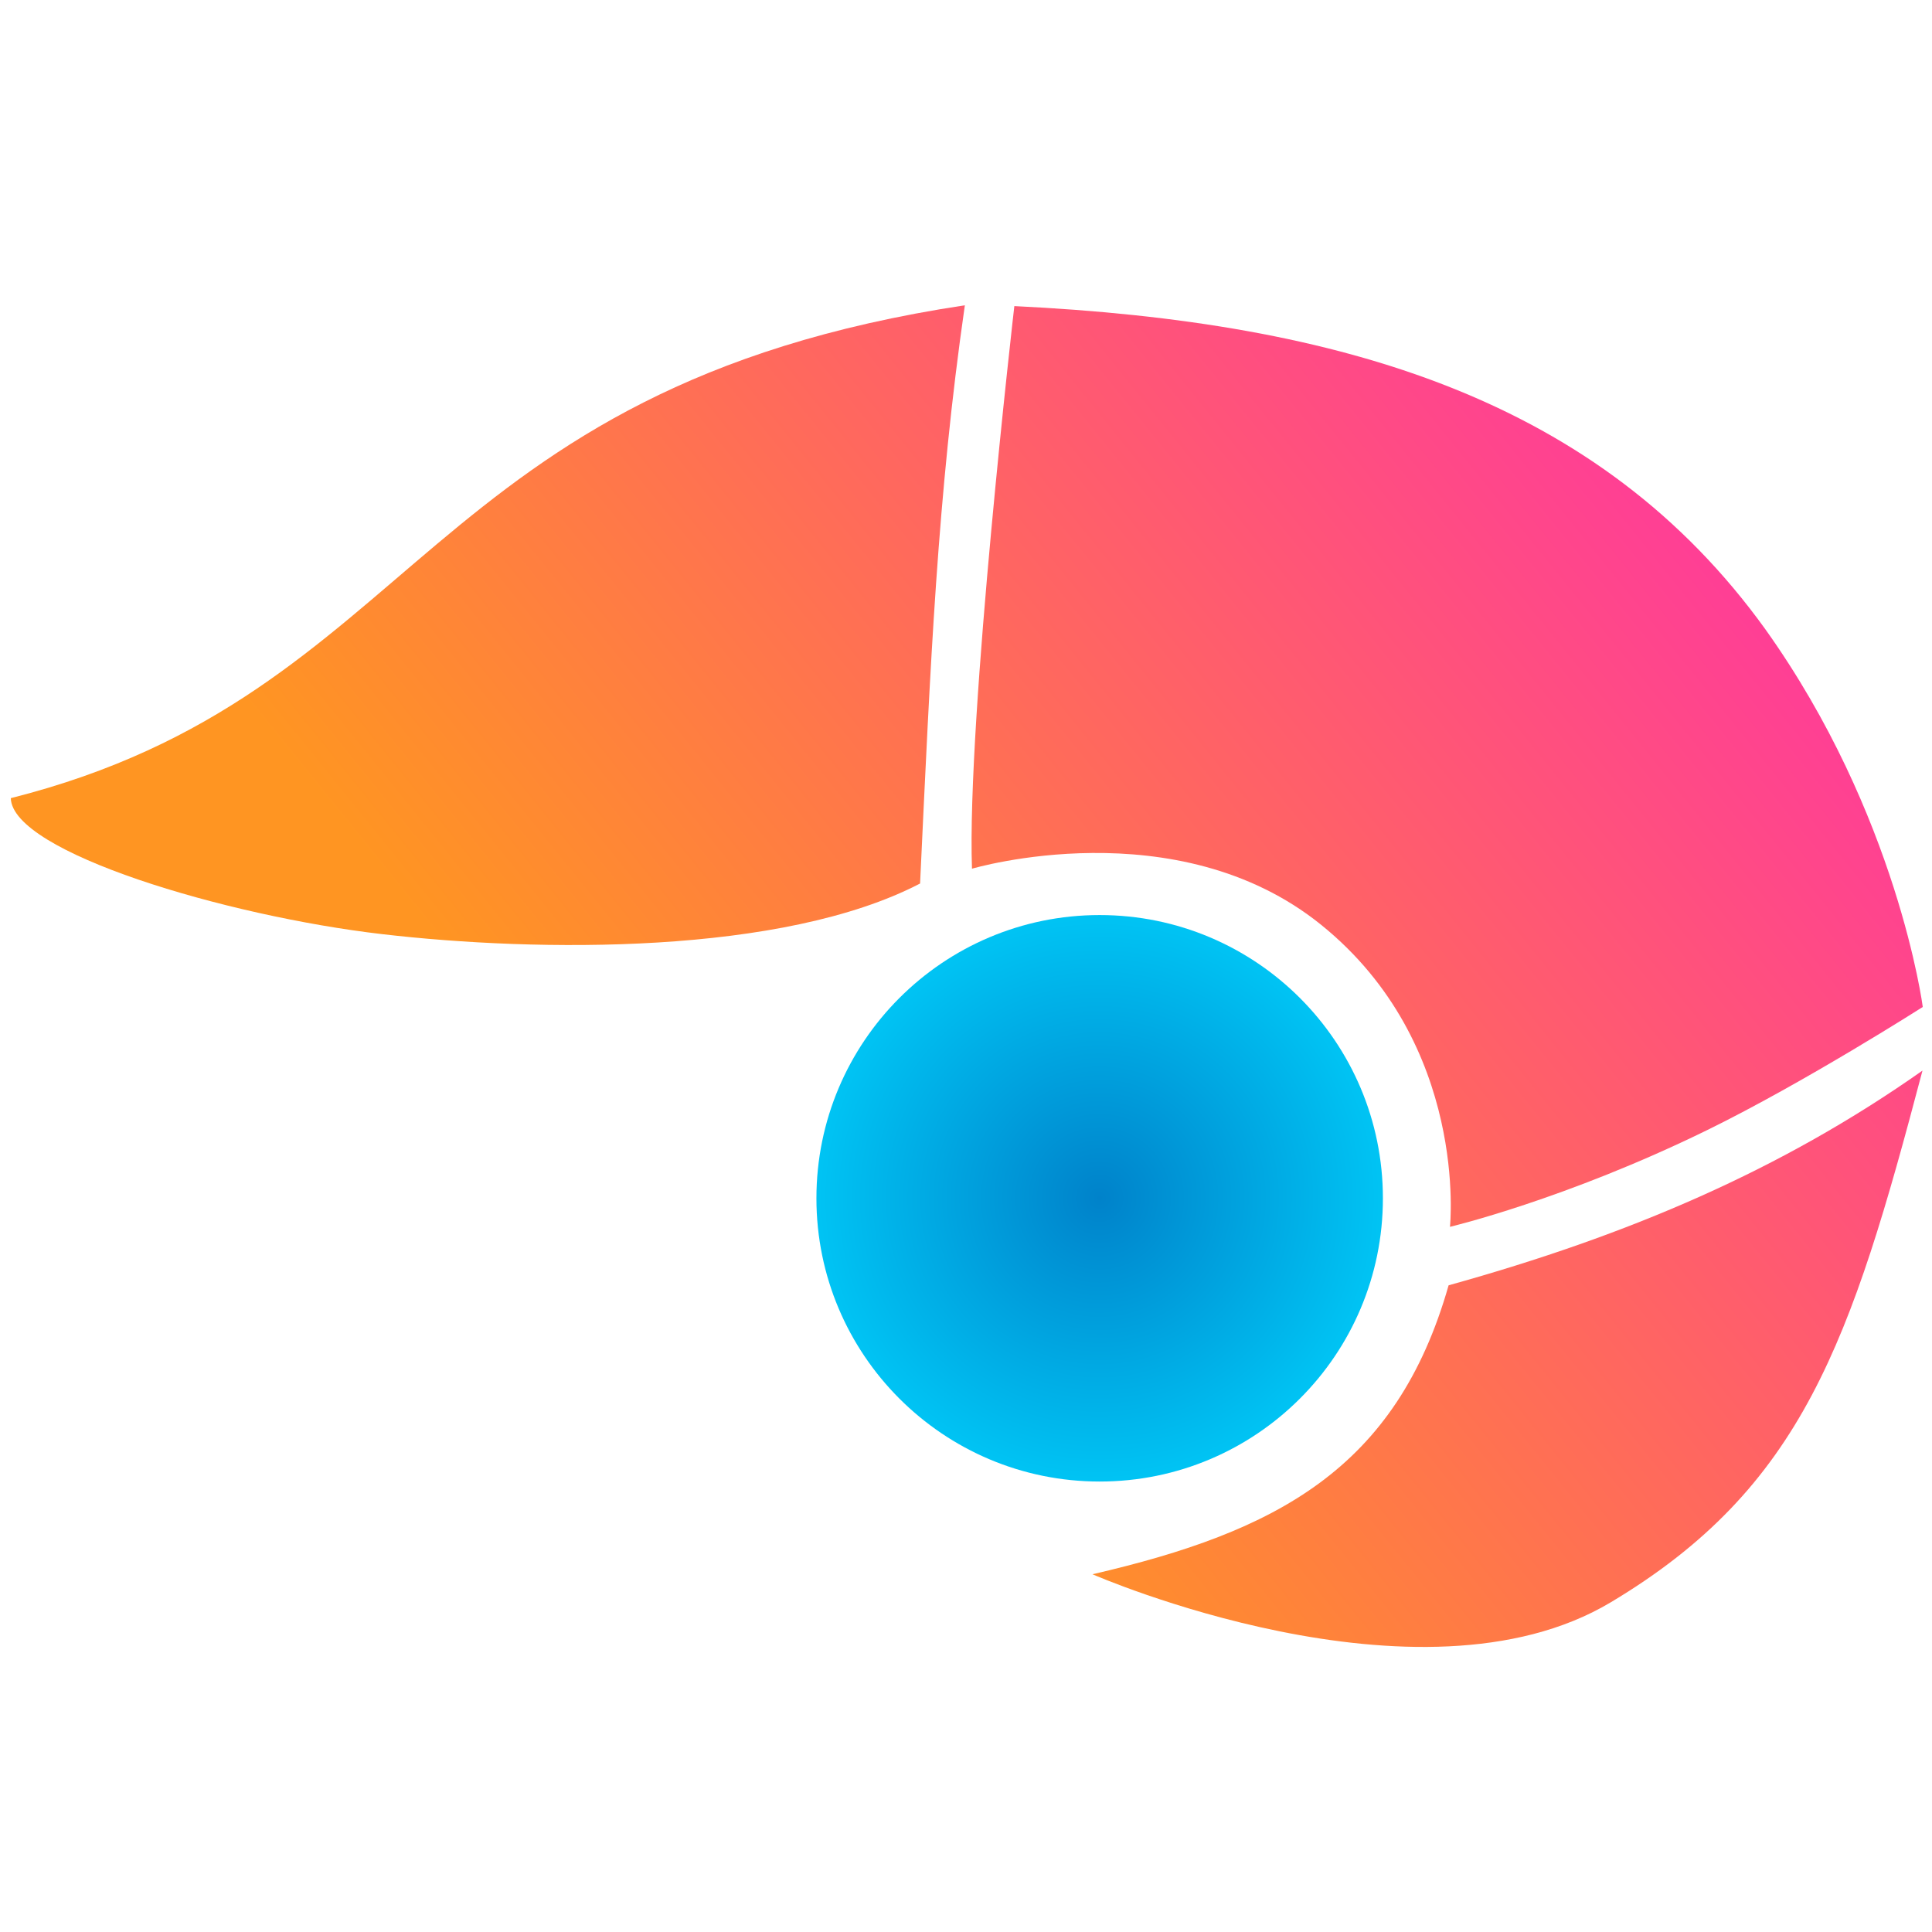
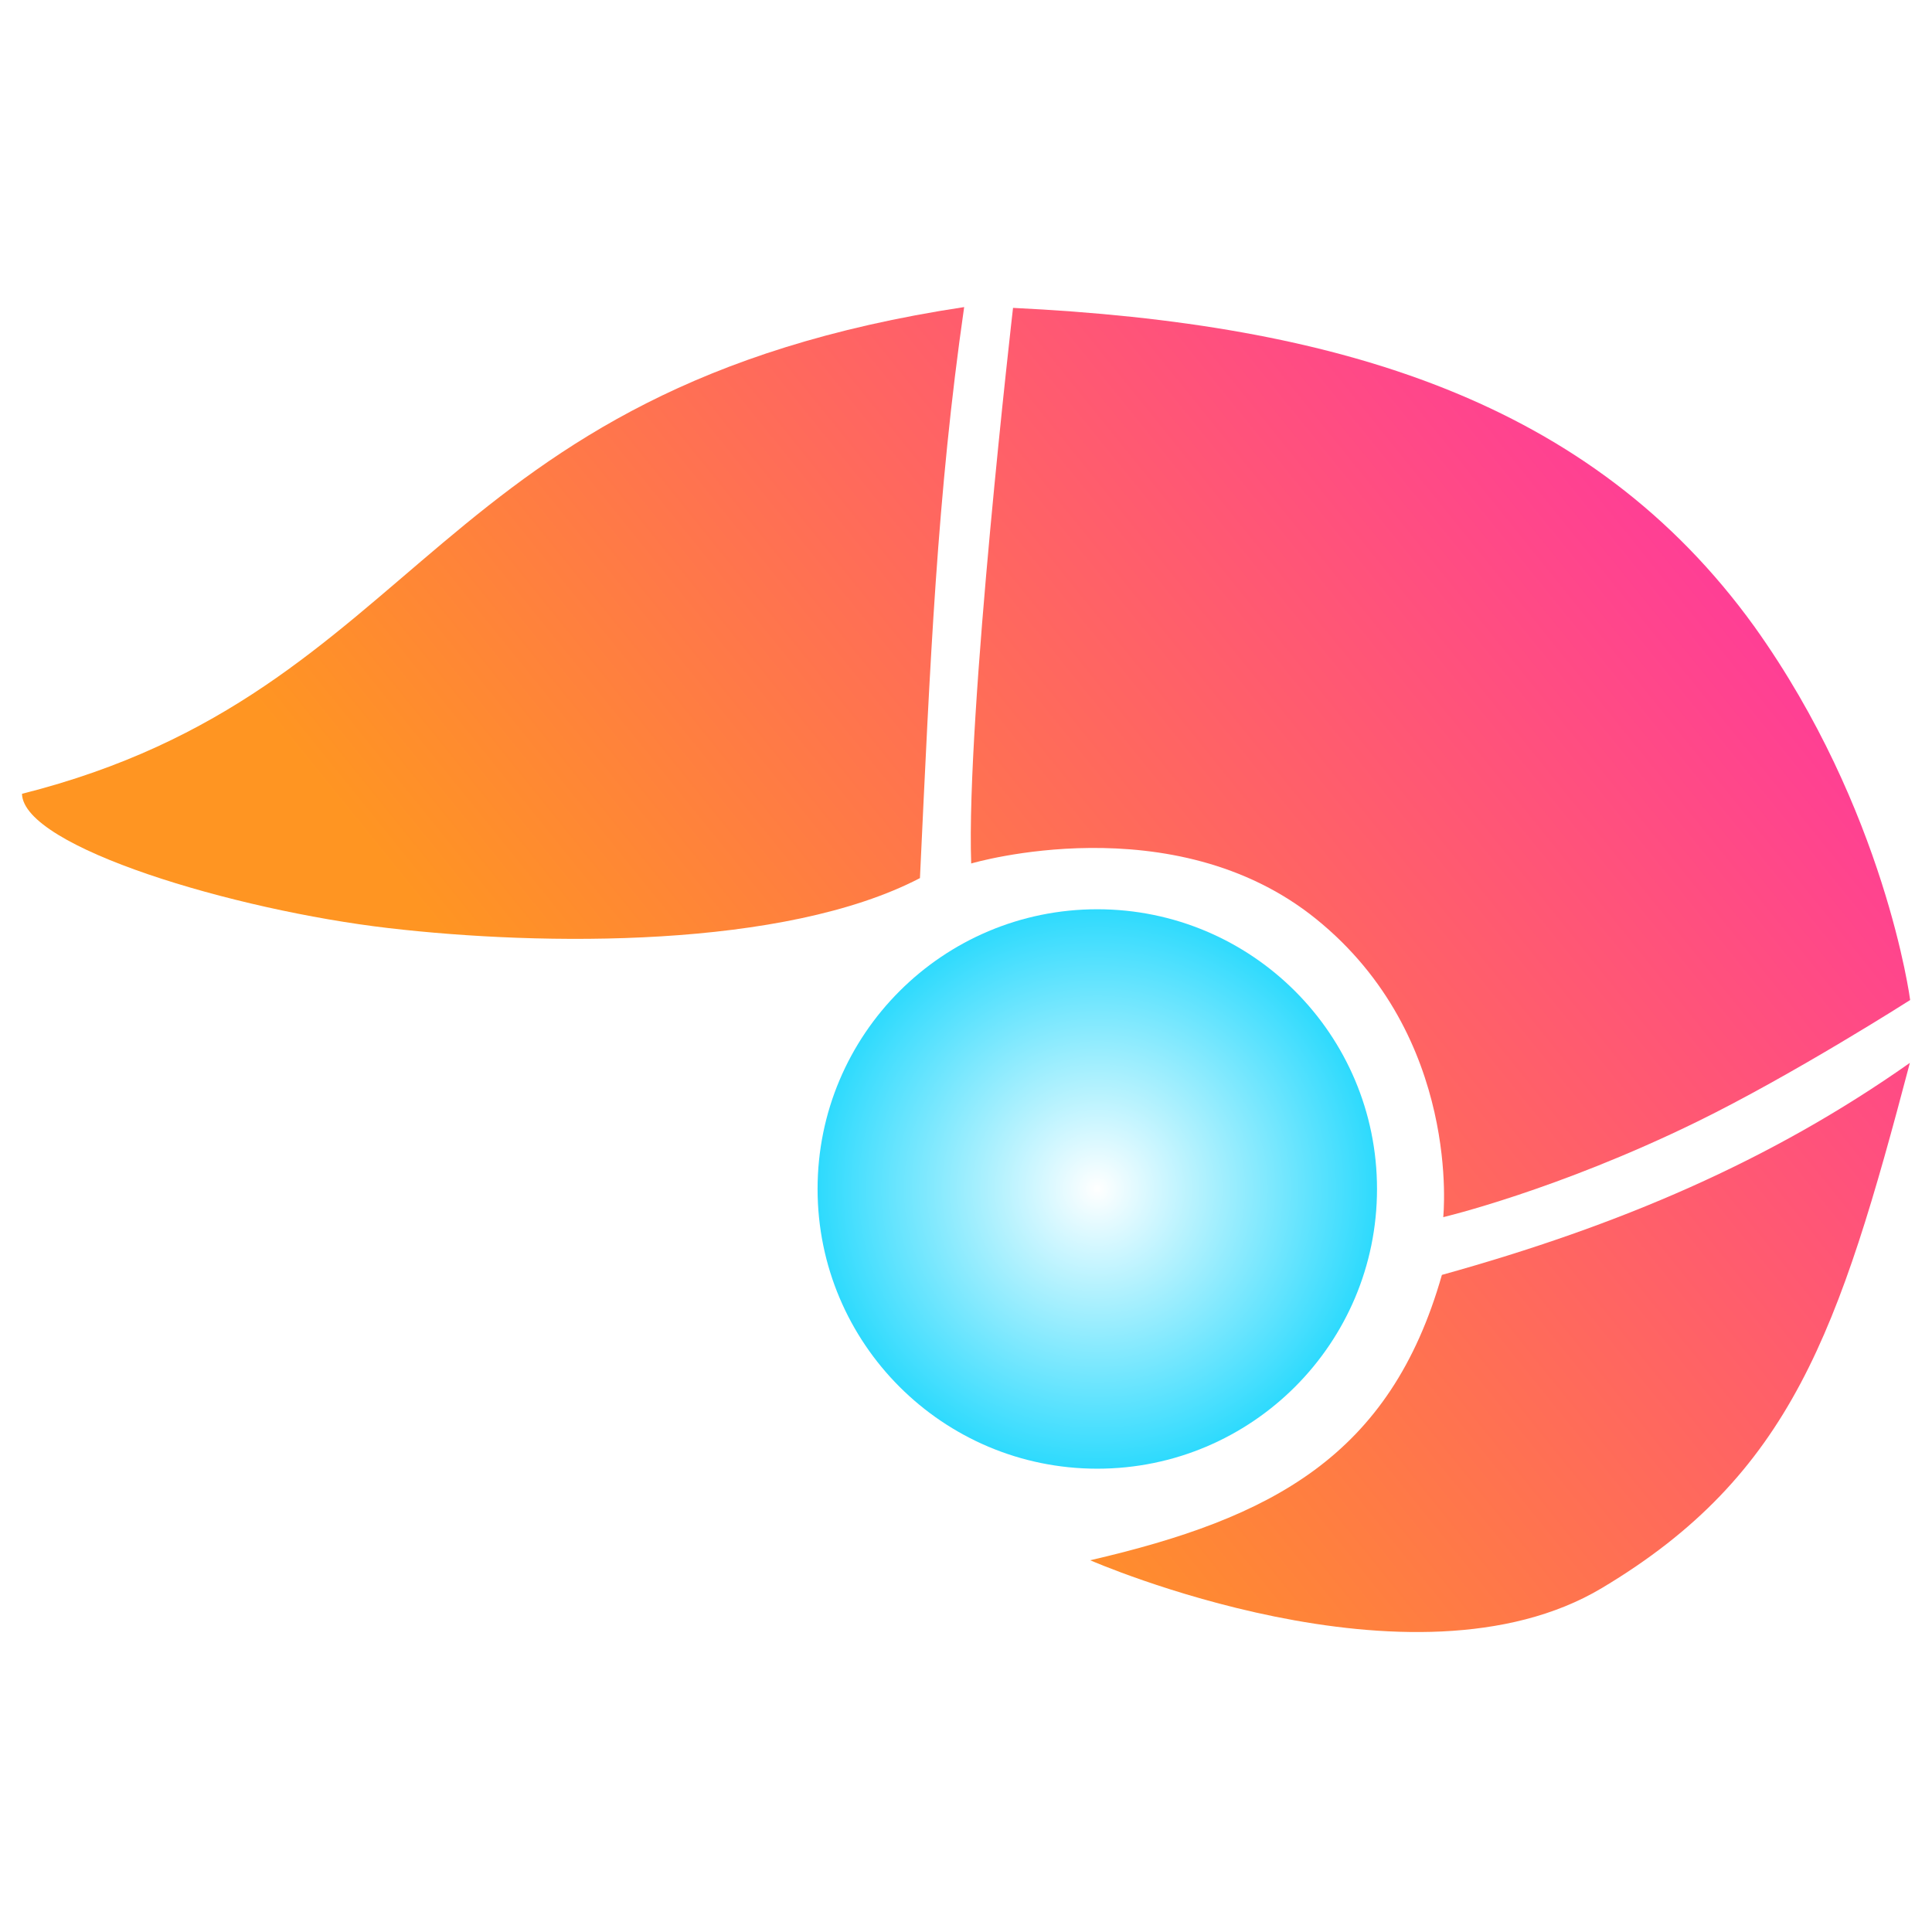
- <svg xmlns="http://www.w3.org/2000/svg" xmlns:xlink="http://www.w3.org/1999/xlink" width="100%" height="100%" viewBox="0 0 13.406 13.406" version="1.1" id="svg1594">
+ <svg xmlns="http://www.w3.org/2000/svg" xmlns:xlink="http://www.w3.org/1999/xlink" width="100%" height="100%" viewBox="0 0 256 256" version="1.1" id="svg1594">
  <defs id="defs1591">
    <linearGradient id="linearGradient2670">
      <stop style="stop-color:#ff9522;stop-opacity:1;" offset="0" id="stop2666" />
      <stop style="stop-color:#ff31a7;stop-opacity:1;" offset="1" id="stop2668" />
    </linearGradient>
    <linearGradient id="linearGradient49682">
      <stop style="stop-color:#00bbfd;stop-opacity:1;" offset="0" id="stop49678" />
      <stop style="stop-color:#005480;stop-opacity:1;" offset="1" id="stop49680" />
    </linearGradient>
    <linearGradient id="linearGradient20380">
-       <stop style="stop-color:#0082ca;stop-opacity:1;" offset="0" id="stop20376" />
+       <stop style="stop-color:#ffffff;stop-opacity:1;" offset="0" id="stop20376" />
      <stop style="stop-color:#00d2fd;stop-opacity:1;" offset="1" id="stop20378" />
    </linearGradient>
    <radialGradient xlink:href="#linearGradient20380" id="radialGradient20384" cx="165.273" cy="147.632" fx="165.273" fy="147.632" r="27.039" gradientUnits="userSpaceOnUse" gradientTransform="matrix(1.219316,0,0,1.219316,-35.02004,-31.35349)" />
    <linearGradient xlink:href="#linearGradient49682" id="linearGradient49684" x1="116.763" y1="-0.035" x2="116.763" y2="118.978" gradientUnits="userSpaceOnUse" gradientTransform="matrix(1,0,0,1.05455,-0.408979,-0.4312887)" />
    <linearGradient xlink:href="#linearGradient2670" id="linearGradient2672" x1="121.378" y1="146.61" x2="227.075" y2="61.232" gradientUnits="userSpaceOnUse" />
    <linearGradient xlink:href="#linearGradient2670" id="linearGradient592" gradientUnits="userSpaceOnUse" x1="121.378" y1="146.61" x2="227.075" y2="61.232" />
    <linearGradient xlink:href="#linearGradient2670" id="linearGradient594" gradientUnits="userSpaceOnUse" x1="121.378" y1="146.61" x2="227.075" y2="61.232" />
    <linearGradient xlink:href="#linearGradient2670" id="linearGradient596" gradientUnits="userSpaceOnUse" x1="121.378" y1="146.61" x2="227.075" y2="61.232" />
  </defs>
  <g id="layer5" style="display:none">
    <rect style="fill:url(#linearGradient49684);fill-opacity:1;fill-rule:evenodd;stroke:none;stroke-width:0.57;stroke-dasharray:none" id="rect49676" width="250.701" height="125" x="0" y="0" />
  </g>
-   <g id="layer2" style="display:inline;stroke:none;stroke-width:0.8;stroke-dasharray:none;stroke-opacity:1" transform="matrix(0.07268788,0,0,0.07268788,-4.472062,-2.490681)">
-     <circle style="fill:url(#radialGradient20384);fill-opacity:1;stroke:none;stroke-width:0.8;stroke-dasharray:none;stroke-opacity:1" id="path8341" cx="166.5" cy="148.657" r="27.039" />
-     <g id="g12820" style="display:inline;fill:url(#linearGradient2672);fill-opacity:1;fill-rule:nonzero;stroke:none;stroke-width:0.8;stroke-dasharray:none;stroke-opacity:1">
-       <path style="fill:url(#linearGradient592);fill-opacity:1;fill-rule:nonzero;stroke:none;stroke-width:0.8;stroke-dasharray:none;stroke-opacity:1" d="m 149.357,118.607 c 0.987,-20.929 1.659,-37.057 4.274,-55.199 -52.073,7.879 -51.896,37.164 -91.076,47.05 0.132,5.159 20.512,11.242 35.425,12.98 14.914,1.738 38.239,2.003 51.377,-4.831 z" id="path10217" />
-       <path style="fill:url(#linearGradient594);fill-opacity:1;fill-rule:nonzero;stroke:none;stroke-width:0.8;stroke-dasharray:none;stroke-opacity:1" d="m 154.311,117.193 c -0.507,-14.223 4.044,-53.707 4.044,-53.707 31.404,1.523 55.904,8.957 71.672,30.821 12.656,17.712 15.049,36.085 15.049,36.085 0,0 -11.294,7.209 -20.605,11.766 -13.523,6.618 -24.53,9.223 -24.53,9.223 0,0 1.837,-17.413 -12.295,-28.828 -13.802,-11.148 -33.334,-5.36 -33.334,-5.36 z" id="path10473" />
-       <path style="fill:url(#linearGradient596);fill-opacity:1;fill-rule:nonzero;stroke:none;stroke-width:0.8;stroke-dasharray:none;stroke-opacity:1" d="m 165.814,184.547 c 17.555,-4.061 29.007,-10.046 33.997,-27.584 17.186,-4.776 31.782,-11.019 45.237,-20.497 -6.829,25.907 -11.435,39.814 -29.765,50.763 -18.33,10.95 -49.469,-2.682 -49.469,-2.682 z" id="path10547" />
+   <g id="layer2" style="display:inline;stroke:#f2f2f2;stroke-width:0.8;stroke-dasharray:none;stroke-opacity:1" transform="matrix(1.370767,0,0,1.370767,-82.83572,-46.22857)">
+     <circle style="fill:url(#radialGradient20384);fill-opacity:1;stroke:#f2f2f2;stroke-width:0.8;stroke-dasharray:none;stroke-opacity:0" id="path8341" cx="166.5" cy="148.657" r="27.039" />
+     <g id="g12820" style="display:inline;fill:url(#linearGradient2672);fill-opacity:1;fill-rule:nonzero;stroke:#f2f2f2;stroke-width:0.8;stroke-dasharray:none;stroke-opacity:1">
+       <path style="fill:url(#linearGradient592);fill-opacity:1;fill-rule:nonzero;stroke:#f2f2f2;stroke-width:0.8;stroke-dasharray:none;stroke-opacity:0" d="m 149.357,118.607 c 0.987,-20.929 1.659,-37.057 4.274,-55.199 -52.073,7.879 -51.896,37.164 -91.076,47.05 0.132,5.159 20.512,11.242 35.425,12.98 14.914,1.738 38.239,2.003 51.377,-4.831 z" id="path10217" />
+       <path style="fill:url(#linearGradient594);fill-opacity:1;fill-rule:nonzero;stroke:#f2f2f2;stroke-width:0.8;stroke-dasharray:none;stroke-opacity:0" d="m 154.311,117.193 c -0.507,-14.223 4.044,-53.707 4.044,-53.707 31.404,1.523 55.904,8.957 71.672,30.821 12.656,17.712 15.049,36.085 15.049,36.085 0,0 -11.294,7.209 -20.605,11.766 -13.523,6.618 -24.53,9.223 -24.53,9.223 0,0 1.837,-17.413 -12.295,-28.828 -13.802,-11.148 -33.334,-5.36 -33.334,-5.36 z" id="path10473" />
+       <path style="fill:url(#linearGradient596);fill-opacity:1;fill-rule:nonzero;stroke:#f2f2f2;stroke-width:0.8;stroke-dasharray:none;stroke-opacity:0" d="m 165.814,184.547 c 17.555,-4.061 29.007,-10.046 33.997,-27.584 17.186,-4.776 31.782,-11.019 45.237,-20.497 -6.829,25.907 -11.435,39.814 -29.765,50.763 -18.33,10.95 -49.469,-2.682 -49.469,-2.682 z" id="path10547" />
    </g>
  </g>
</svg>
